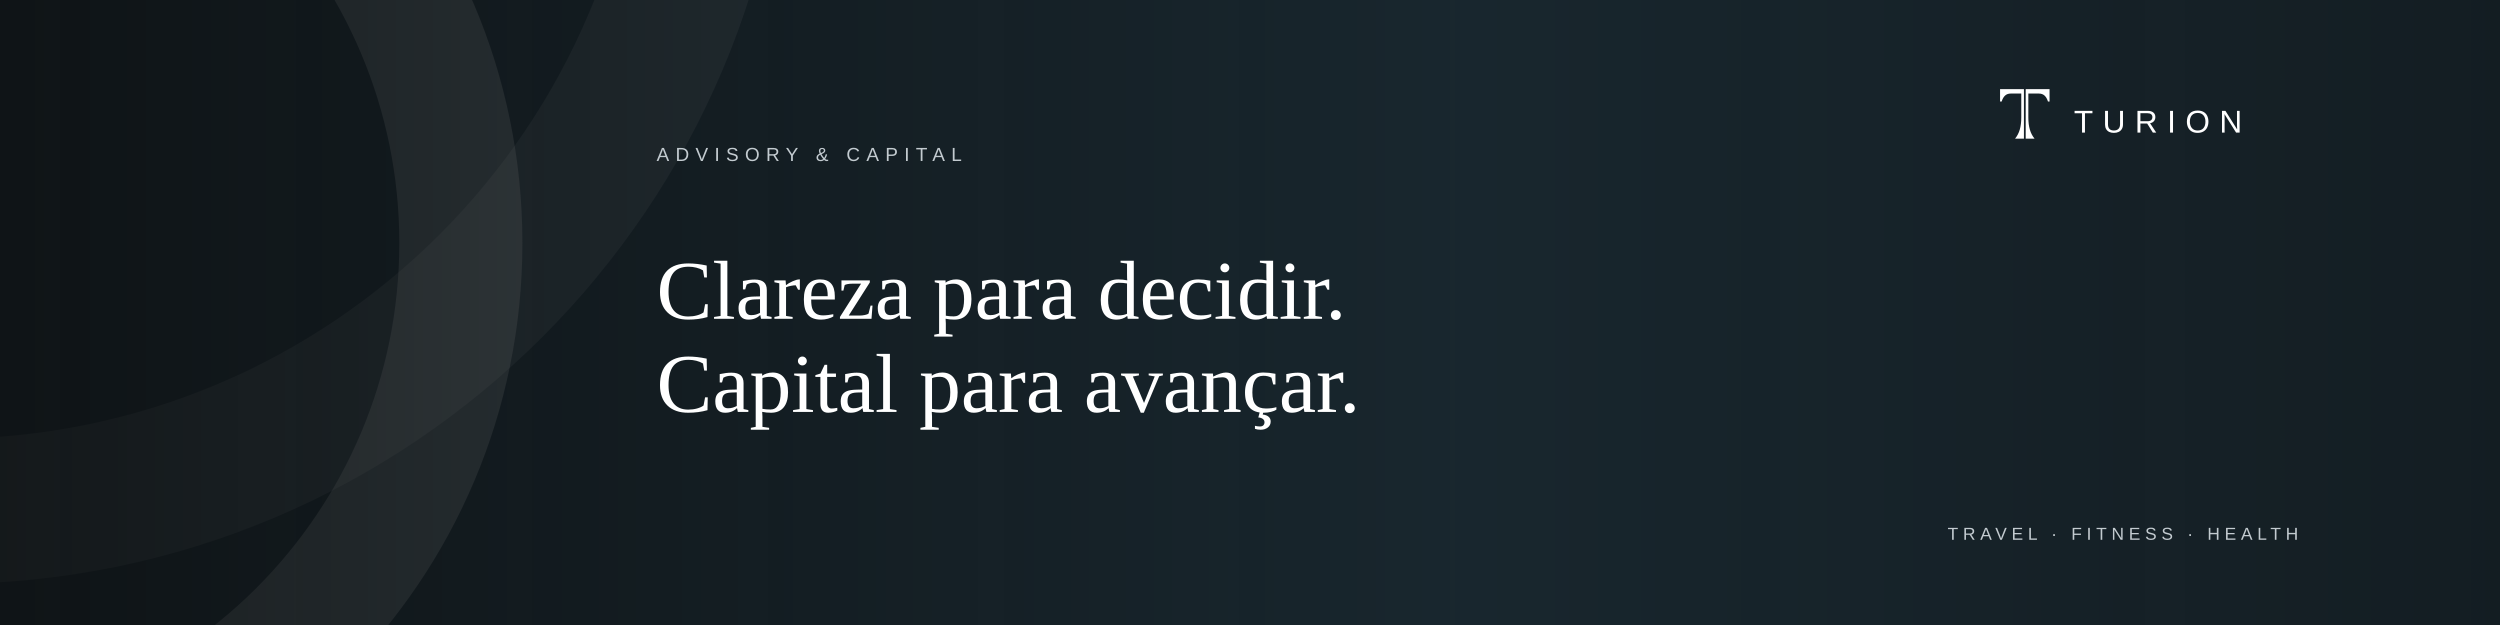
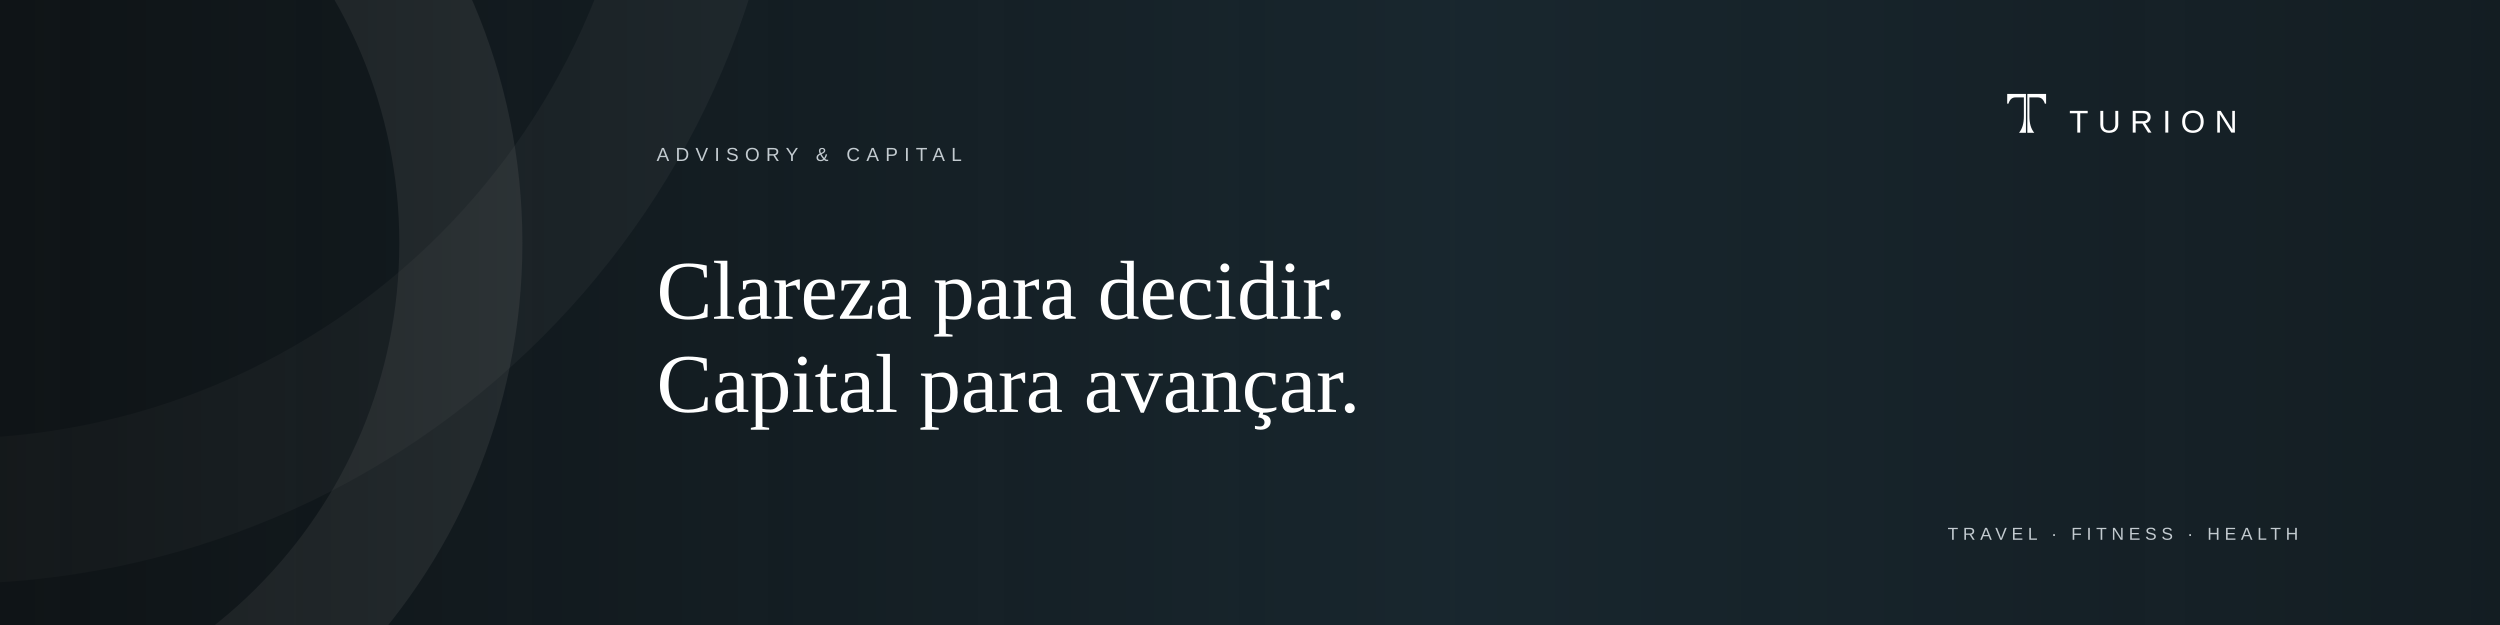
<svg xmlns="http://www.w3.org/2000/svg" width="1584" height="396" viewBox="0 0 1584 396" role="img" aria-label="Banner TURION para LinkedIn">
  <rect width="1584" height="396" fill="#192830" />
  <circle cx="-56" cy="154" r="348" fill="none" stroke="#E5E4E2" stroke-opacity=".16" stroke-width="78" />
  <circle cx="-34" cy="-164" r="488" fill="none" stroke="#E5E4E2" stroke-opacity=".08" stroke-width="92" />
  <rect width="1584" height="396" fill="url(#shade)" />
  <defs>
    <linearGradient id="shade" x1="0" x2="1">
      <stop stop-color="#0A0A0A" stop-opacity=".68" />
      <stop offset=".58" stop-color="#0A0A0A" stop-opacity=".06" />
      <stop offset="1" stop-color="#0A0A0A" stop-opacity=".35" />
    </linearGradient>
  </defs>
  <text x="416" y="102" fill="#C3CBD0" font-family="Arial,Helvetica,sans-serif" font-size="12" letter-spacing="4">ADVISORY &amp; CAPITAL</text>
  <text x="416" y="202" fill="#FFFFFF" font-family="Georgia,'Times New Roman',serif" font-size="53">Clareza para decidir.</text>
  <text x="416" y="261" fill="#FFFFFF" font-family="Georgia,'Times New Roman',serif" font-size="53">Capital para avançar.</text>
-   <g transform="translate(1265 52) scale(.56)" fill="#FFFFFF">
+   <g transform="translate(1270 56) scale(.44)" fill="#FFFFFF">
    <path d="M4 8H31V64H21C25.8 58.1 28 50.6 28 40V13H16C10.9 13 7.7 16 5.8 22H4V8Z" />
    <path d="M33 8H60V22H58.2C56.3 16 53.1 13 48 13H36V40C36 50.6 38.2 58.1 43 64H33V8Z" />
  </g>
-   <text x="1314" y="84" fill="#FFFFFF" font-family="Arial,Helvetica,sans-serif" font-size="20" letter-spacing="6">TURION</text>
+   <text x="1311" y="84" fill="#FFFFFF" font-family="Arial,Helvetica,sans-serif" font-size="20" letter-spacing="6">TURION</text>
  <text x="1234" y="342" fill="#C3CBD0" font-family="Arial,Helvetica,sans-serif" font-size="11" letter-spacing="3">TRAVEL · FITNESS · HEALTH</text>
</svg>
